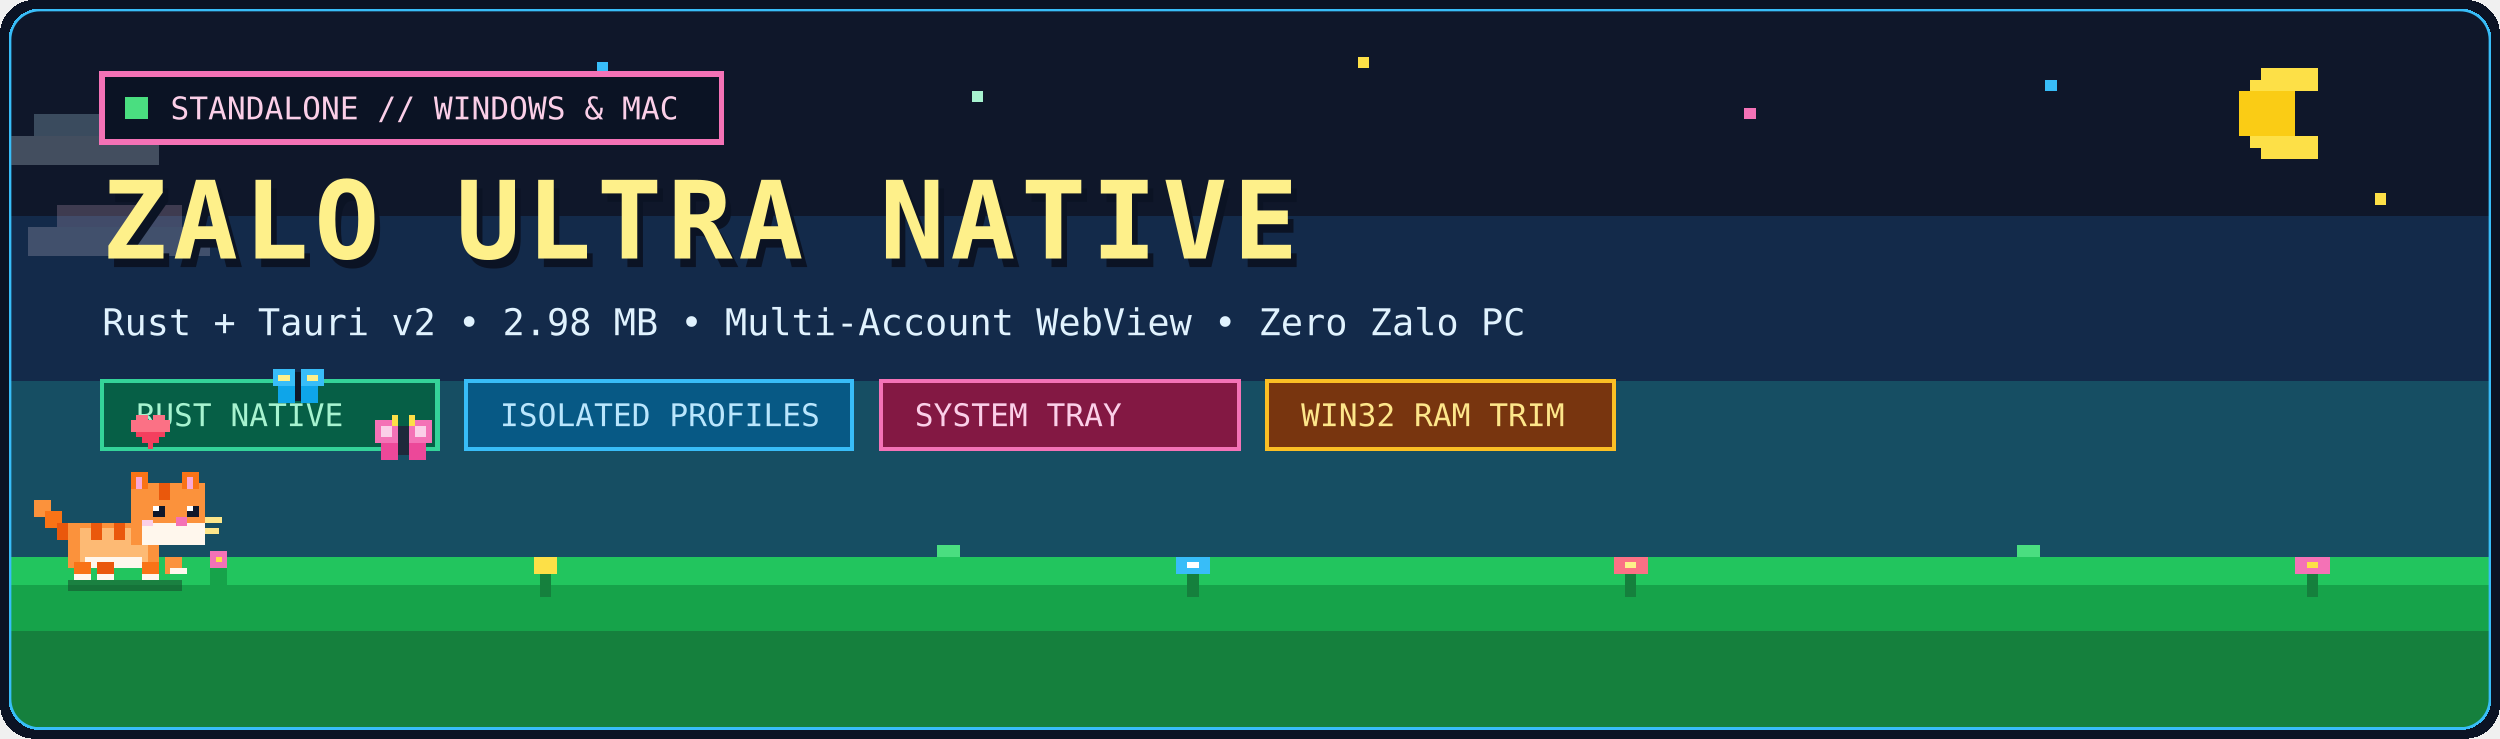
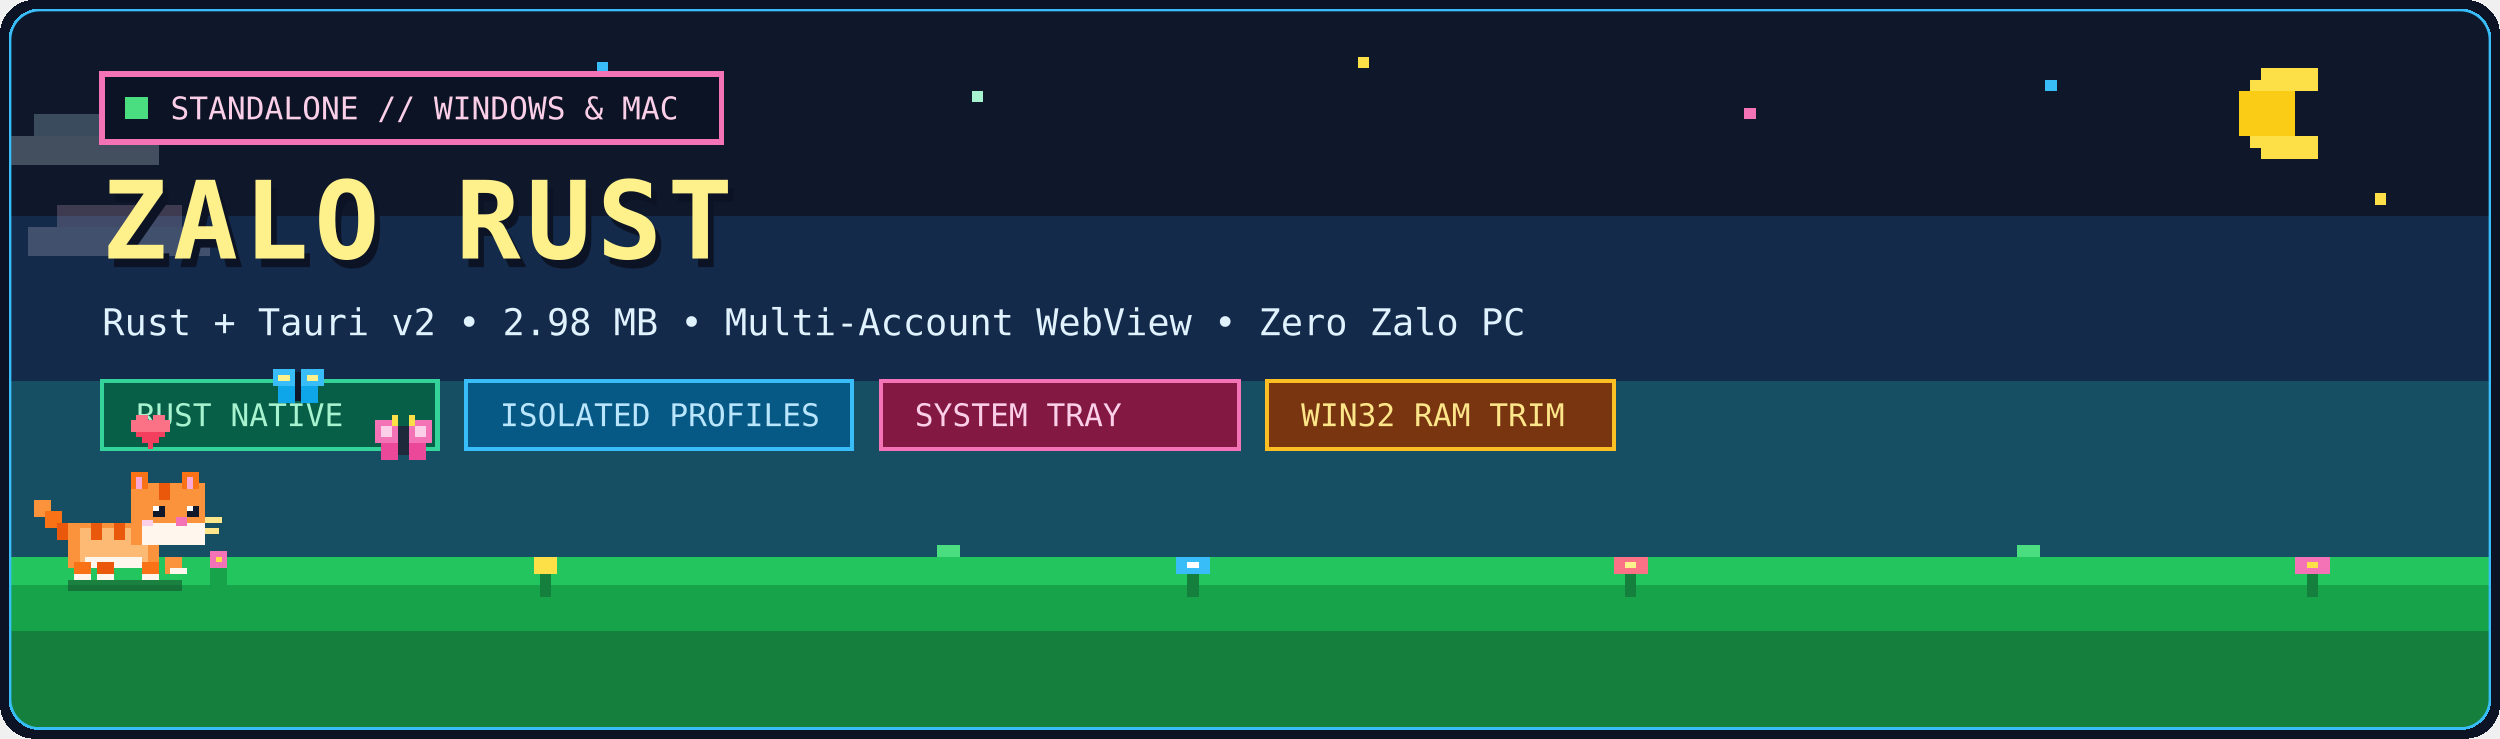
<svg xmlns="http://www.w3.org/2000/svg" viewBox="0 0 880 260" width="880" height="260" shape-rendering="crispEdges">
  <style>
    @keyframes twinkle { 0%, 100% { opacity: 0.35; } 50% { opacity: 1; } }
    @keyframes catBounce { 0%, 100% { transform: translateY(0px); } 50% { transform: translateY(-6px); } }
    @keyframes tailWag { 0%, 100% { transform: translateY(0px); } 50% { transform: translateY(-3px); } }
    @keyframes legRunA { 0%, 100% { transform: translateX(0px); } 50% { transform: translateX(4px); } }
    @keyframes legRunB { 0%, 100% { transform: translateX(0px); } 50% { transform: translateX(-4px); } }
    @keyframes flutter { 0%, 100% { transform: scaleY(1); } 50% { transform: scaleY(0.35); } }
    @keyframes bob { 0%, 100% { transform: translateY(0px); } 50% { transform: translateY(-9px); } }
    @keyframes heartFloat { 0%, 100% { transform: translateY(0px); opacity: 0.7; } 50% { transform: translateY(-6px); opacity: 1; } }
    .s1 { animation: twinkle 1.8s steps(2, end) infinite; }
    .s2 { animation: twinkle 2.4s steps(2, end) 0.5s infinite; }
    .s3 { animation: twinkle 1.5s steps(2, end) 0.9s infinite; }
    .cat-hop { animation: catBounce 0.38s steps(2, end) infinite; }
    .tail { animation: tailWag 0.38s steps(2, end) infinite; }
    .leg-a { animation: legRunA 0.38s steps(2, end) infinite; }
    .leg-b { animation: legRunB 0.38s steps(2, end) infinite; }
    .wing { animation: flutter 0.24s steps(2, end) infinite; transform-box: fill-box; transform-origin: center; }
    .bfly-bob { animation: bob 0.9s ease-in-out infinite; }
    .bfly-bob2 { animation: bob 1.1s ease-in-out 0.3s infinite; }
    .heart { animation: heartFloat 1.4s steps(3, end) infinite; }
    .title { font-family: 'Cascadia Mono', 'Fira Code', 'Consolas', monospace; font-weight: 900; letter-spacing: 2px; }
    .mono { font-family: 'Cascadia Mono', 'Fira Code', 'Consolas', monospace; }
  </style>
  <defs>
    <clipPath id="bannerClip">
      <rect x="4" y="4" width="872" height="252" rx="10" />
    </clipPath>
  </defs>
  <rect x="0" y="0" width="880" height="260" fill="#0b1324" rx="12" />
  <rect x="4" y="4" width="872" height="252" fill="#0f172a" stroke="#38bdf8" stroke-width="2" rx="10" />
  <g clip-path="url(#bannerClip)">
    <rect x="4" y="4" width="872" height="72" fill="#0f172a" />
    <rect x="4" y="76" width="872" height="58" fill="#132a4a" />
    <rect x="4" y="134" width="872" height="62" fill="#164e63" />
    <g transform="translate(788, 24)">
      <rect x="8" y="0" width="20" height="4" fill="#fde047" />
      <rect x="4" y="4" width="24" height="4" fill="#fde047" />
      <rect x="0" y="8" width="20" height="16" fill="#facc15" />
      <rect x="4" y="24" width="24" height="4" fill="#fde047" />
      <rect x="8" y="28" width="20" height="4" fill="#fde047" />
    </g>
    <rect class="s1" x="48" y="26" width="4" height="4" fill="#fde047" />
    <rect class="s2" x="128" y="42" width="4" height="4" fill="#f472b6" />
    <rect class="s3" x="210" y="22" width="4" height="4" fill="#38bdf8" />
    <rect class="s1" x="342" y="32" width="4" height="4" fill="#a7f3d0" />
    <rect class="s2" x="478" y="20" width="4" height="4" fill="#fde047" />
    <rect class="s3" x="614" y="38" width="4" height="4" fill="#f472b6" />
    <rect class="s1" x="720" y="28" width="4" height="4" fill="#38bdf8" />
    <rect class="s2" x="836" y="68" width="4" height="4" fill="#fde047" />
    <g opacity="0.25">
      <animateTransform attributeName="transform" type="translate" values="-120,0;920,0" dur="28s" repeatCount="indefinite" />
      <rect x="12" y="40" width="36" height="8" fill="#bae6fd" />
      <rect x="4" y="48" width="52" height="10" fill="#e0f2fe" />
    </g>
    <g opacity="0.2">
      <animateTransform attributeName="transform" type="translate" values="920,0;-140,0" dur="34s" repeatCount="indefinite" />
      <rect x="20" y="72" width="44" height="8" fill="#fbcfe8" />
      <rect x="10" y="80" width="64" height="10" fill="#fce7f3" />
    </g>
    <g transform="translate(36, 26)">
      <rect x="0" y="0" width="218" height="24" fill="#0b1324" stroke="#f472b6" stroke-width="2" />
      <rect x="8" y="8" width="8" height="8" fill="#4ade80">
        <animate attributeName="opacity" values="1;0.3;1" dur="1.1s" repeatCount="indefinite" />
      </rect>
      <text x="24" y="16" fill="#fbcfe8" font-size="11" class="mono">STANDALONE // WINDOWS &amp; MAC</text>
-       <text x="2" y="68" fill="#0b1324" font-size="38" class="title">ZALO ULTRA NATIVE</text>
-       <text x="0" y="65" fill="#fef08a" font-size="38" class="title">ZALO ULTRA NATIVE</text>
+       <text x="2" y="68" fill="#0b1324" font-size="38" class="title">ZALO RUST</text>
+       <text x="0" y="65" fill="#fef08a" font-size="38" class="title">ZALO RUST</text>
      <text x="0" y="92" fill="#e0f2fe" font-size="13" class="mono">Rust + Tauri v2  •  2.98 MB  •  Multi-Account WebView  •  Zero Zalo PC</text>
      <g transform="translate(0, 108)">
        <rect x="0" y="0" width="118" height="24" fill="#065f46" stroke="#34d399" stroke-width="1.5" />
        <text x="12" y="16" fill="#a7f3d0" font-size="11" class="mono">RUST NATIVE</text>
        <rect x="128" y="0" width="136" height="24" fill="#075985" stroke="#38bdf8" stroke-width="1.5" />
        <text x="140" y="16" fill="#bae6fd" font-size="11" class="mono">ISOLATED PROFILES</text>
        <rect x="274" y="0" width="126" height="24" fill="#831843" stroke="#f472b6" stroke-width="1.5" />
        <text x="286" y="16" fill="#fbcfe8" font-size="11" class="mono">SYSTEM TRAY</text>
        <rect x="410" y="0" width="122" height="24" fill="#78350f" stroke="#fbbf24" stroke-width="1.5" />
        <text x="422" y="16" fill="#fde68a" font-size="11" class="mono">WIN32 RAM TRIM</text>
      </g>
    </g>
    <rect x="4" y="196" width="872" height="10" fill="#22c55e" />
    <rect x="4" y="206" width="872" height="16" fill="#16a34a" />
    <rect x="4" y="222" width="872" height="34" fill="#15803d" />
    <g>
      <rect x="40" y="192" width="6" height="4" fill="#4ade80" />
      <rect x="74" y="200" width="6" height="6" fill="#16a34a" />
      <rect x="74" y="194" width="6" height="6" fill="#f472b6" />
      <rect x="76" y="196" width="2" height="2" fill="#fde047" />
      <rect x="190" y="202" width="4" height="8" fill="#15803d" />
      <rect x="188" y="196" width="8" height="6" fill="#fde047" />
      <rect x="330" y="192" width="8" height="4" fill="#4ade80" />
      <rect x="418" y="202" width="4" height="8" fill="#15803d" />
      <rect x="414" y="196" width="12" height="6" fill="#38bdf8" />
      <rect x="418" y="198" width="4" height="2" fill="#ffffff" />
      <rect x="572" y="202" width="4" height="8" fill="#15803d" />
      <rect x="568" y="196" width="12" height="6" fill="#fb7185" />
      <rect x="572" y="198" width="4" height="2" fill="#fef08a" />
      <rect x="710" y="192" width="8" height="4" fill="#4ade80" />
      <rect x="812" y="202" width="4" height="8" fill="#15803d" />
      <rect x="808" y="196" width="12" height="6" fill="#f472b6" />
      <rect x="812" y="198" width="4" height="2" fill="#fde047" />
    </g>
    <g>
      <animateTransform attributeName="transform" type="translate" values="-160,0;960,0" dur="9.5s" repeatCount="indefinite" />
      <g transform="translate(132, 146)">
        <g class="bfly-bob">
          <g class="wing">
            <rect x="0" y="2" width="8" height="8" fill="#f472b6" />
            <rect x="2" y="4" width="4" height="4" fill="#fbcfe8" />
            <rect x="12" y="2" width="8" height="8" fill="#f472b6" />
            <rect x="14" y="4" width="4" height="4" fill="#fbcfe8" />
            <rect x="2" y="10" width="6" height="6" fill="#ec4899" />
            <rect x="12" y="10" width="6" height="6" fill="#ec4899" />
          </g>
          <rect x="8" y="4" width="4" height="10" fill="#1e293b" />
          <rect x="6" y="0" width="2" height="4" fill="#fde047" />
          <rect x="12" y="0" width="2" height="4" fill="#fde047" />
        </g>
      </g>
      <g transform="translate(96, 128)">
        <g class="bfly-bob2">
          <g class="wing">
            <rect x="0" y="2" width="8" height="6" fill="#38bdf8" />
            <rect x="2" y="4" width="4" height="2" fill="#fef08a" />
            <rect x="10" y="2" width="8" height="6" fill="#38bdf8" />
            <rect x="12" y="4" width="4" height="2" fill="#fef08a" />
            <rect x="2" y="8" width="6" height="6" fill="#0ea5e9" />
            <rect x="10" y="8" width="6" height="6" fill="#0ea5e9" />
          </g>
          <rect x="8" y="3" width="2" height="10" fill="#0f172a" />
        </g>
      </g>
      <g class="heart" transform="translate(46, 146)">
        <rect x="2" y="0" width="4" height="2" fill="#fb7185" />
        <rect x="8" y="0" width="4" height="2" fill="#fb7185" />
        <rect x="0" y="2" width="14" height="4" fill="#fb7185" />
        <rect x="2" y="6" width="10" height="2" fill="#f43f5e" />
        <rect x="4" y="8" width="6" height="2" fill="#f43f5e" />
        <rect x="6" y="10" width="2" height="2" fill="#f43f5e" />
      </g>
      <g transform="translate(12, 166)">
        <rect x="12" y="38" width="40" height="4" fill="#14532d" opacity="0.6" />
        <g class="cat-hop">
          <g class="tail">
            <rect x="0" y="10" width="6" height="6" fill="#fb923c" />
            <rect x="4" y="14" width="6" height="6" fill="#f97316" />
            <rect x="8" y="18" width="6" height="6" fill="#ea580c" />
          </g>
          <rect x="12" y="18" width="32" height="16" fill="#fb923c" />
          <rect x="16" y="20" width="24" height="12" fill="#fdba74" />
          <rect x="20" y="18" width="4" height="6" fill="#ea580c" />
          <rect x="28" y="18" width="4" height="6" fill="#ea580c" />
          <rect x="18" y="30" width="20" height="4" fill="#fff7ed" />
          <rect x="34" y="4" width="26" height="22" fill="#fb923c" />
          <rect x="34" y="0" width="6" height="6" fill="#f97316" />
          <rect x="36" y="2" width="2" height="4" fill="#f9a8d4" />
          <rect x="52" y="0" width="6" height="6" fill="#f97316" />
          <rect x="54" y="2" width="2" height="4" fill="#f9a8d4" />
          <rect x="44" y="4" width="4" height="6" fill="#ea580c" />
          <rect x="38" y="18" width="22" height="8" fill="#fff7ed" />
          <rect x="42" y="12" width="4" height="4" fill="#0f172a" />
          <rect x="42" y="12" width="2" height="2" fill="#ffffff" />
          <rect x="54" y="12" width="4" height="4" fill="#0f172a" />
          <rect x="54" y="12" width="2" height="2" fill="#ffffff" />
          <rect x="50" y="16" width="4" height="3" fill="#f472b6" />
          <rect x="38" y="17" width="4" height="2" fill="#fbcfe8" />
          <rect x="60" y="16" width="6" height="2" fill="#fde68a" />
          <rect x="60" y="20" width="5" height="2" fill="#fde68a" />
          <g class="leg-a">
            <rect x="14" y="32" width="6" height="6" fill="#f97316" />
            <rect x="14" y="36" width="6" height="2" fill="#fff7ed" />
            <rect x="38" y="32" width="6" height="6" fill="#f97316" />
            <rect x="38" y="36" width="6" height="2" fill="#fff7ed" />
          </g>
          <g class="leg-b">
            <rect x="22" y="32" width="6" height="6" fill="#ea580c" />
            <rect x="22" y="36" width="6" height="2" fill="#fff7ed" />
            <rect x="46" y="30" width="6" height="6" fill="#fb923c" />
            <rect x="48" y="34" width="6" height="2" fill="#fff7ed" />
          </g>
        </g>
      </g>
    </g>
  </g>
</svg>
